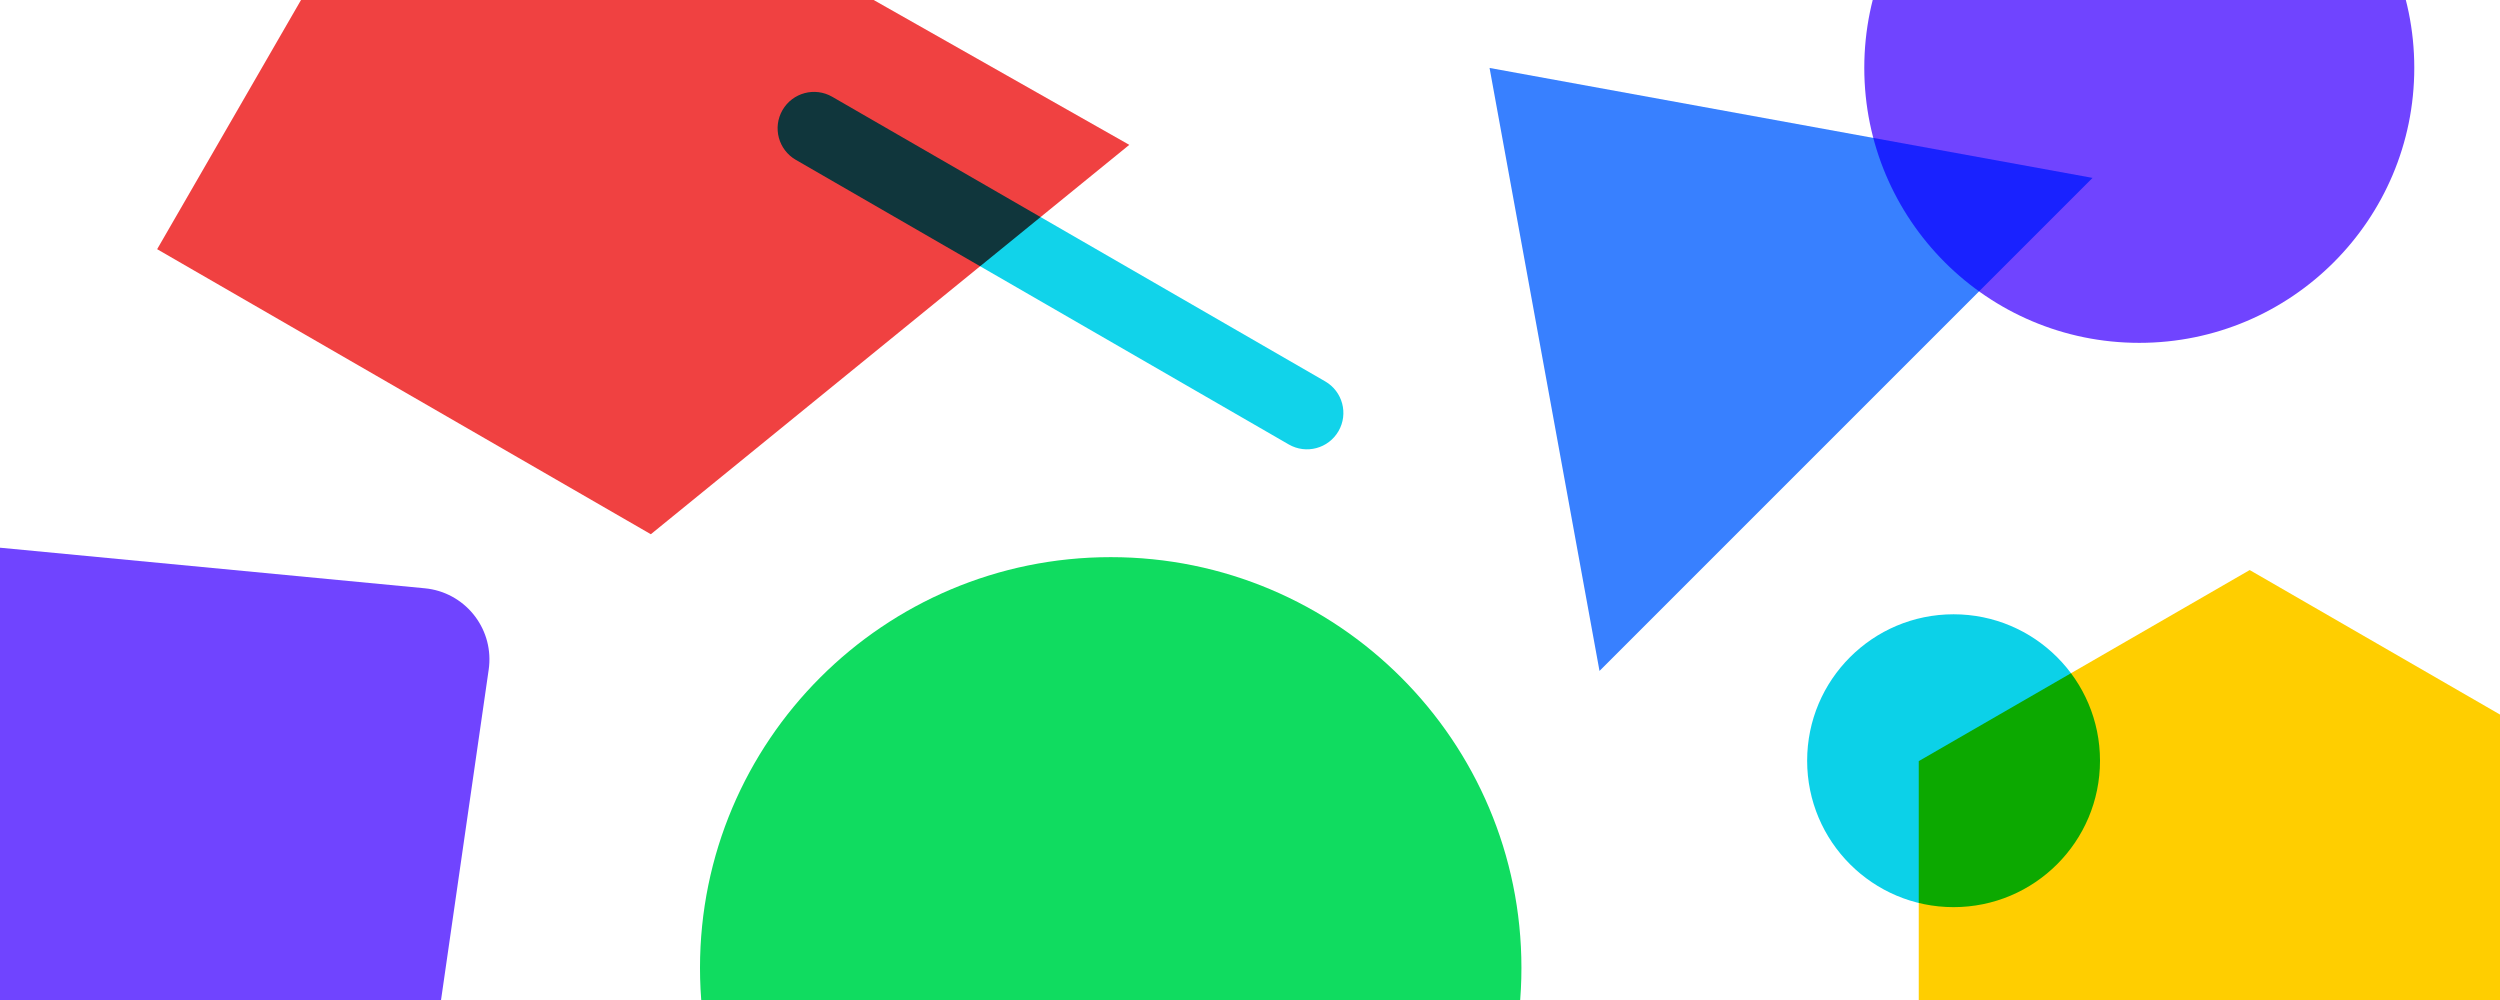
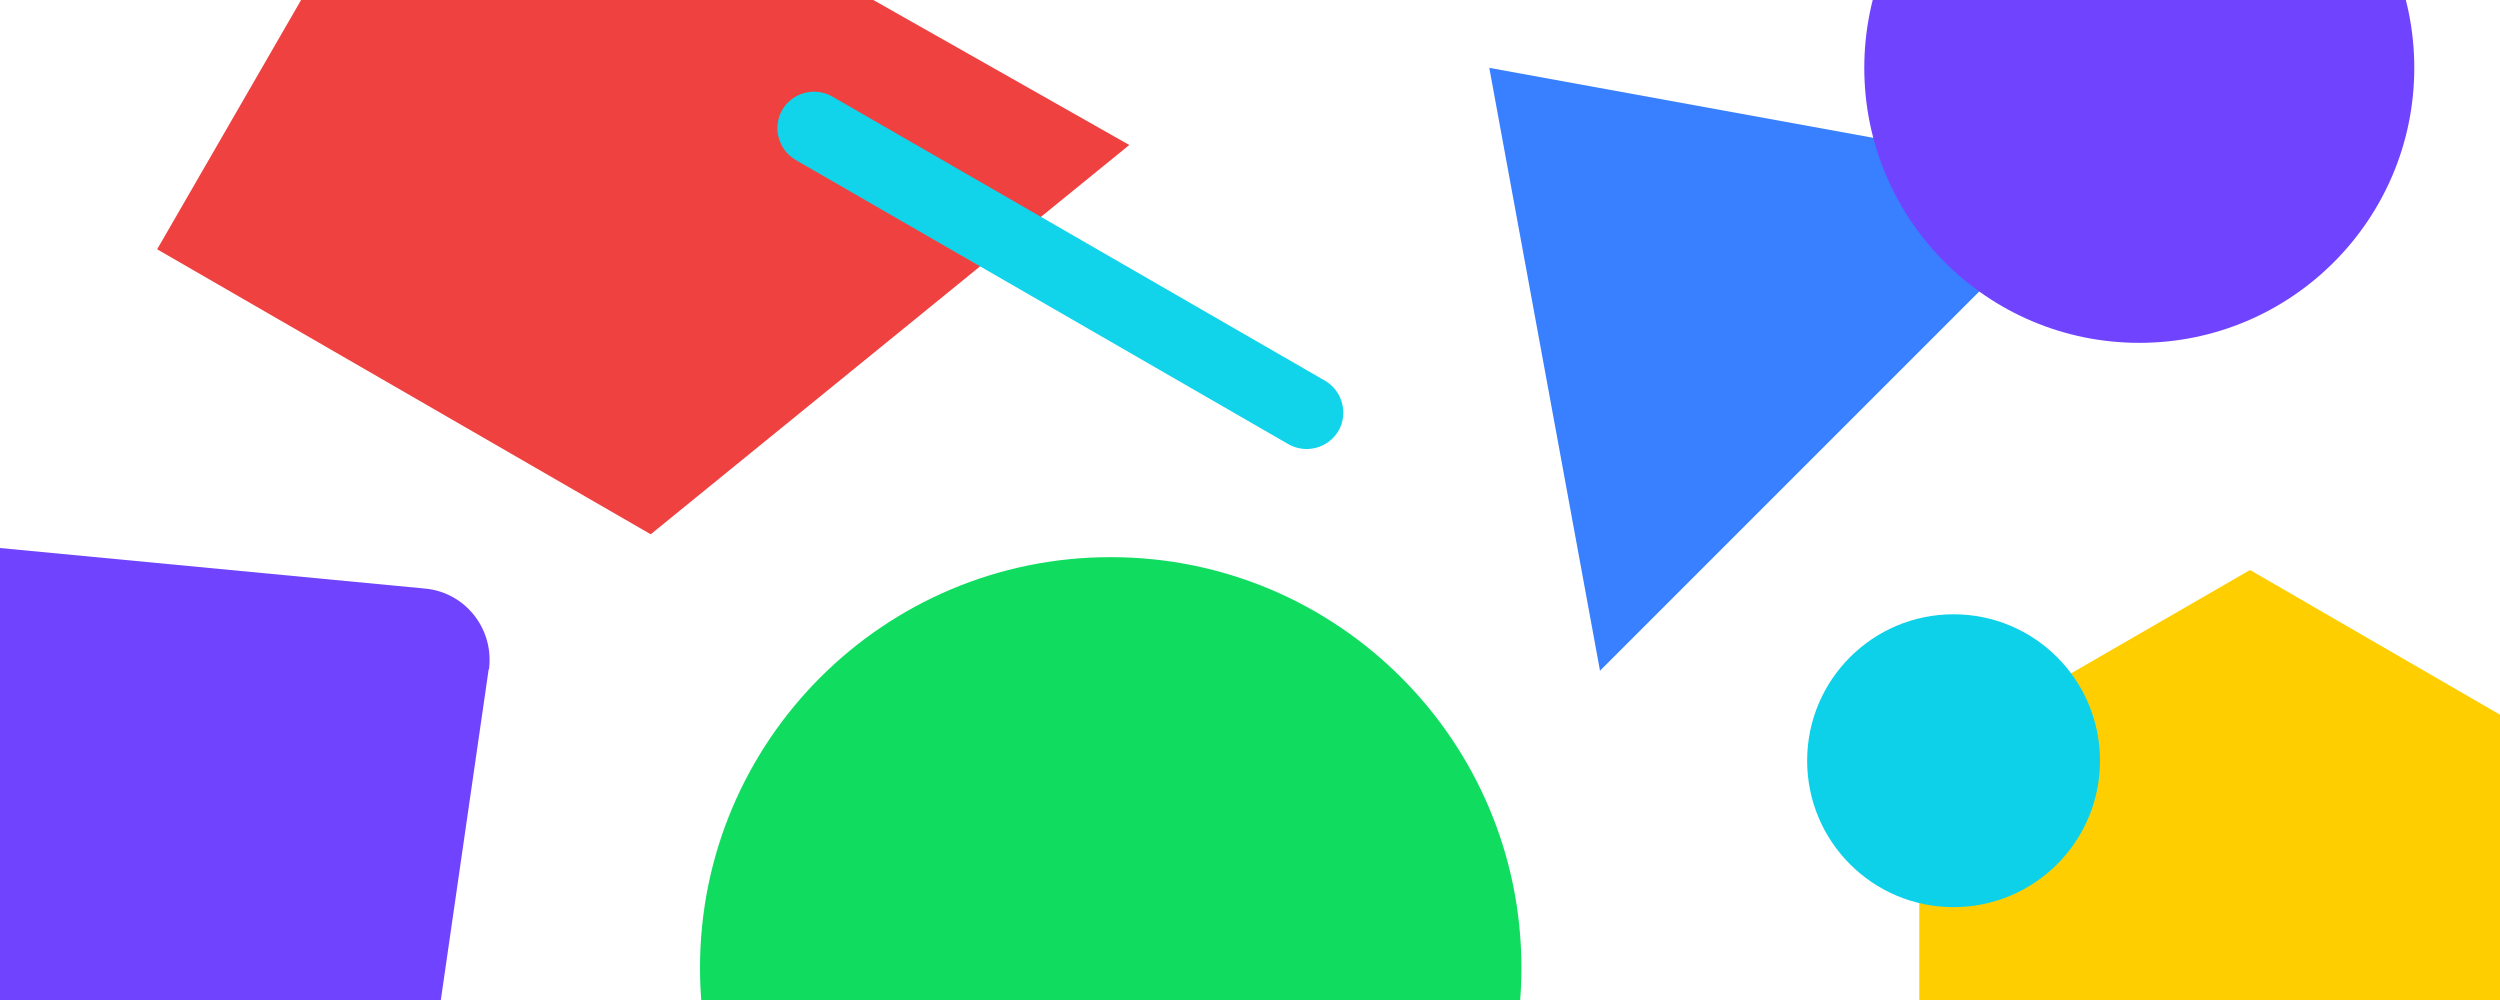
- <svg xmlns="http://www.w3.org/2000/svg" width="350" height="140" style="background:#f6f7f9">
-   <g fill="none" fill-rule="evenodd">
-     <path fill="#F04141" style="mix-blend-mode:multiply" d="M61.905-34.23l96.194 54.51-66.982 54.512L22 34.887z" />
-     <circle fill="#10DC60" style="mix-blend-mode:multiply" cx="155.5" cy="135.5" r="57.5" />
-     <path fill="#3880FF" style="mix-blend-mode:multiply" d="M208.538 9.513l84.417 15.392L223.93 93.93z" />
-     <path fill="#FFCE00" style="mix-blend-mode:multiply" d="M268.625 106.557l46.332-26.75 46.332 26.75v53.5l-46.332 26.75-46.332-26.75z" />
-     <circle fill="#7044FF" style="mix-blend-mode:multiply" cx="299.5" cy="9.5" r="38.5" />
-     <rect fill="#11D3EA" style="mix-blend-mode:multiply" transform="rotate(-60 148.47 37.886)" x="143.372" y="-7.056" width="10.196" height="89.884" rx="5.098" />
-     <path d="M-25.389 74.253l84.86 8.107c5.498.525 9.53 5.407 9.004 10.905a10 10 0 0 1-.057.477l-12.36 85.671a10.002 10.002 0 0 1-11.634 8.42l-86.351-15.226c-5.44-.959-9.07-6.145-8.112-11.584l13.851-78.551a10 10 0 0 1 10.799-8.219z" fill="#7044FF" style="mix-blend-mode:multiply" />
-     <circle fill="#0CD1E8" style="mix-blend-mode:multiply" cx="273.5" cy="106.5" r="20.5" />
+ <svg xmlns="http://www.w3.org/2000/svg" version="1.1" id="Ebene_1" x="0px" y="0px" viewBox="0 0 350 140" style="enable-background:new 0 0 350 140;" xml:space="preserve">
+   <style type="text/css">
+ 	.st0{fill:#F04141;}
+ 	.st1{fill:#10DC60;}
+ 	.st2{fill:#3880FF;}
+ 	.st3{fill:#FFCE00;}
+ 	.st4{fill:#7044FF;}
+ 	.st5{fill:#11D3EA;}
+ 	.st6{fill:#0CD1E8;}
+ </style>
+   <g>
+     <path class="st0" d="M61.9-34.2l96.2,54.5l-67,54.5L22,34.9L61.9-34.2z" />
+     <circle class="st1" cx="155.5" cy="135.5" r="57.5" />
+     <path class="st2" d="M208.5,9.5L293,24.9l-69,69L208.5,9.5z" />
+     <path class="st3" d="M268.6,106.6L315,79.8l46.3,26.8v53.5L315,186.8l-46.3-26.8V106.6z" />
+     <circle class="st4" cx="299.5" cy="9.5" r="38.5" />
+     <path class="st5" d="M109.5,15.4L109.5,15.4c1.4-2.4,4.5-3.3,7-1.9l69,39.8c2.4,1.4,3.3,4.5,1.9,7l0,0c-1.4,2.4-4.5,3.3-7,1.9   l-69-39.8C109,21,108.1,17.9,109.5,15.4z" />
+     <path class="st4" d="M-25.4,74.3l84.9,8.1c5.5,0.5,9.5,5.4,9,10.9c0,0.2,0,0.3-0.1,0.5l-12.4,85.7c-0.8,5.5-5.9,9.3-11.3,8.5   c-0.1,0-0.2,0-0.3,0l-86.4-15.2c-5.4-1-9.1-6.1-8.1-11.6l13.9-78.6C-35.3,77.3-30.6,73.8-25.4,74.3z" />
+     <circle class="st6" cx="273.5" cy="106.5" r="20.5" />
  </g>
</svg>
